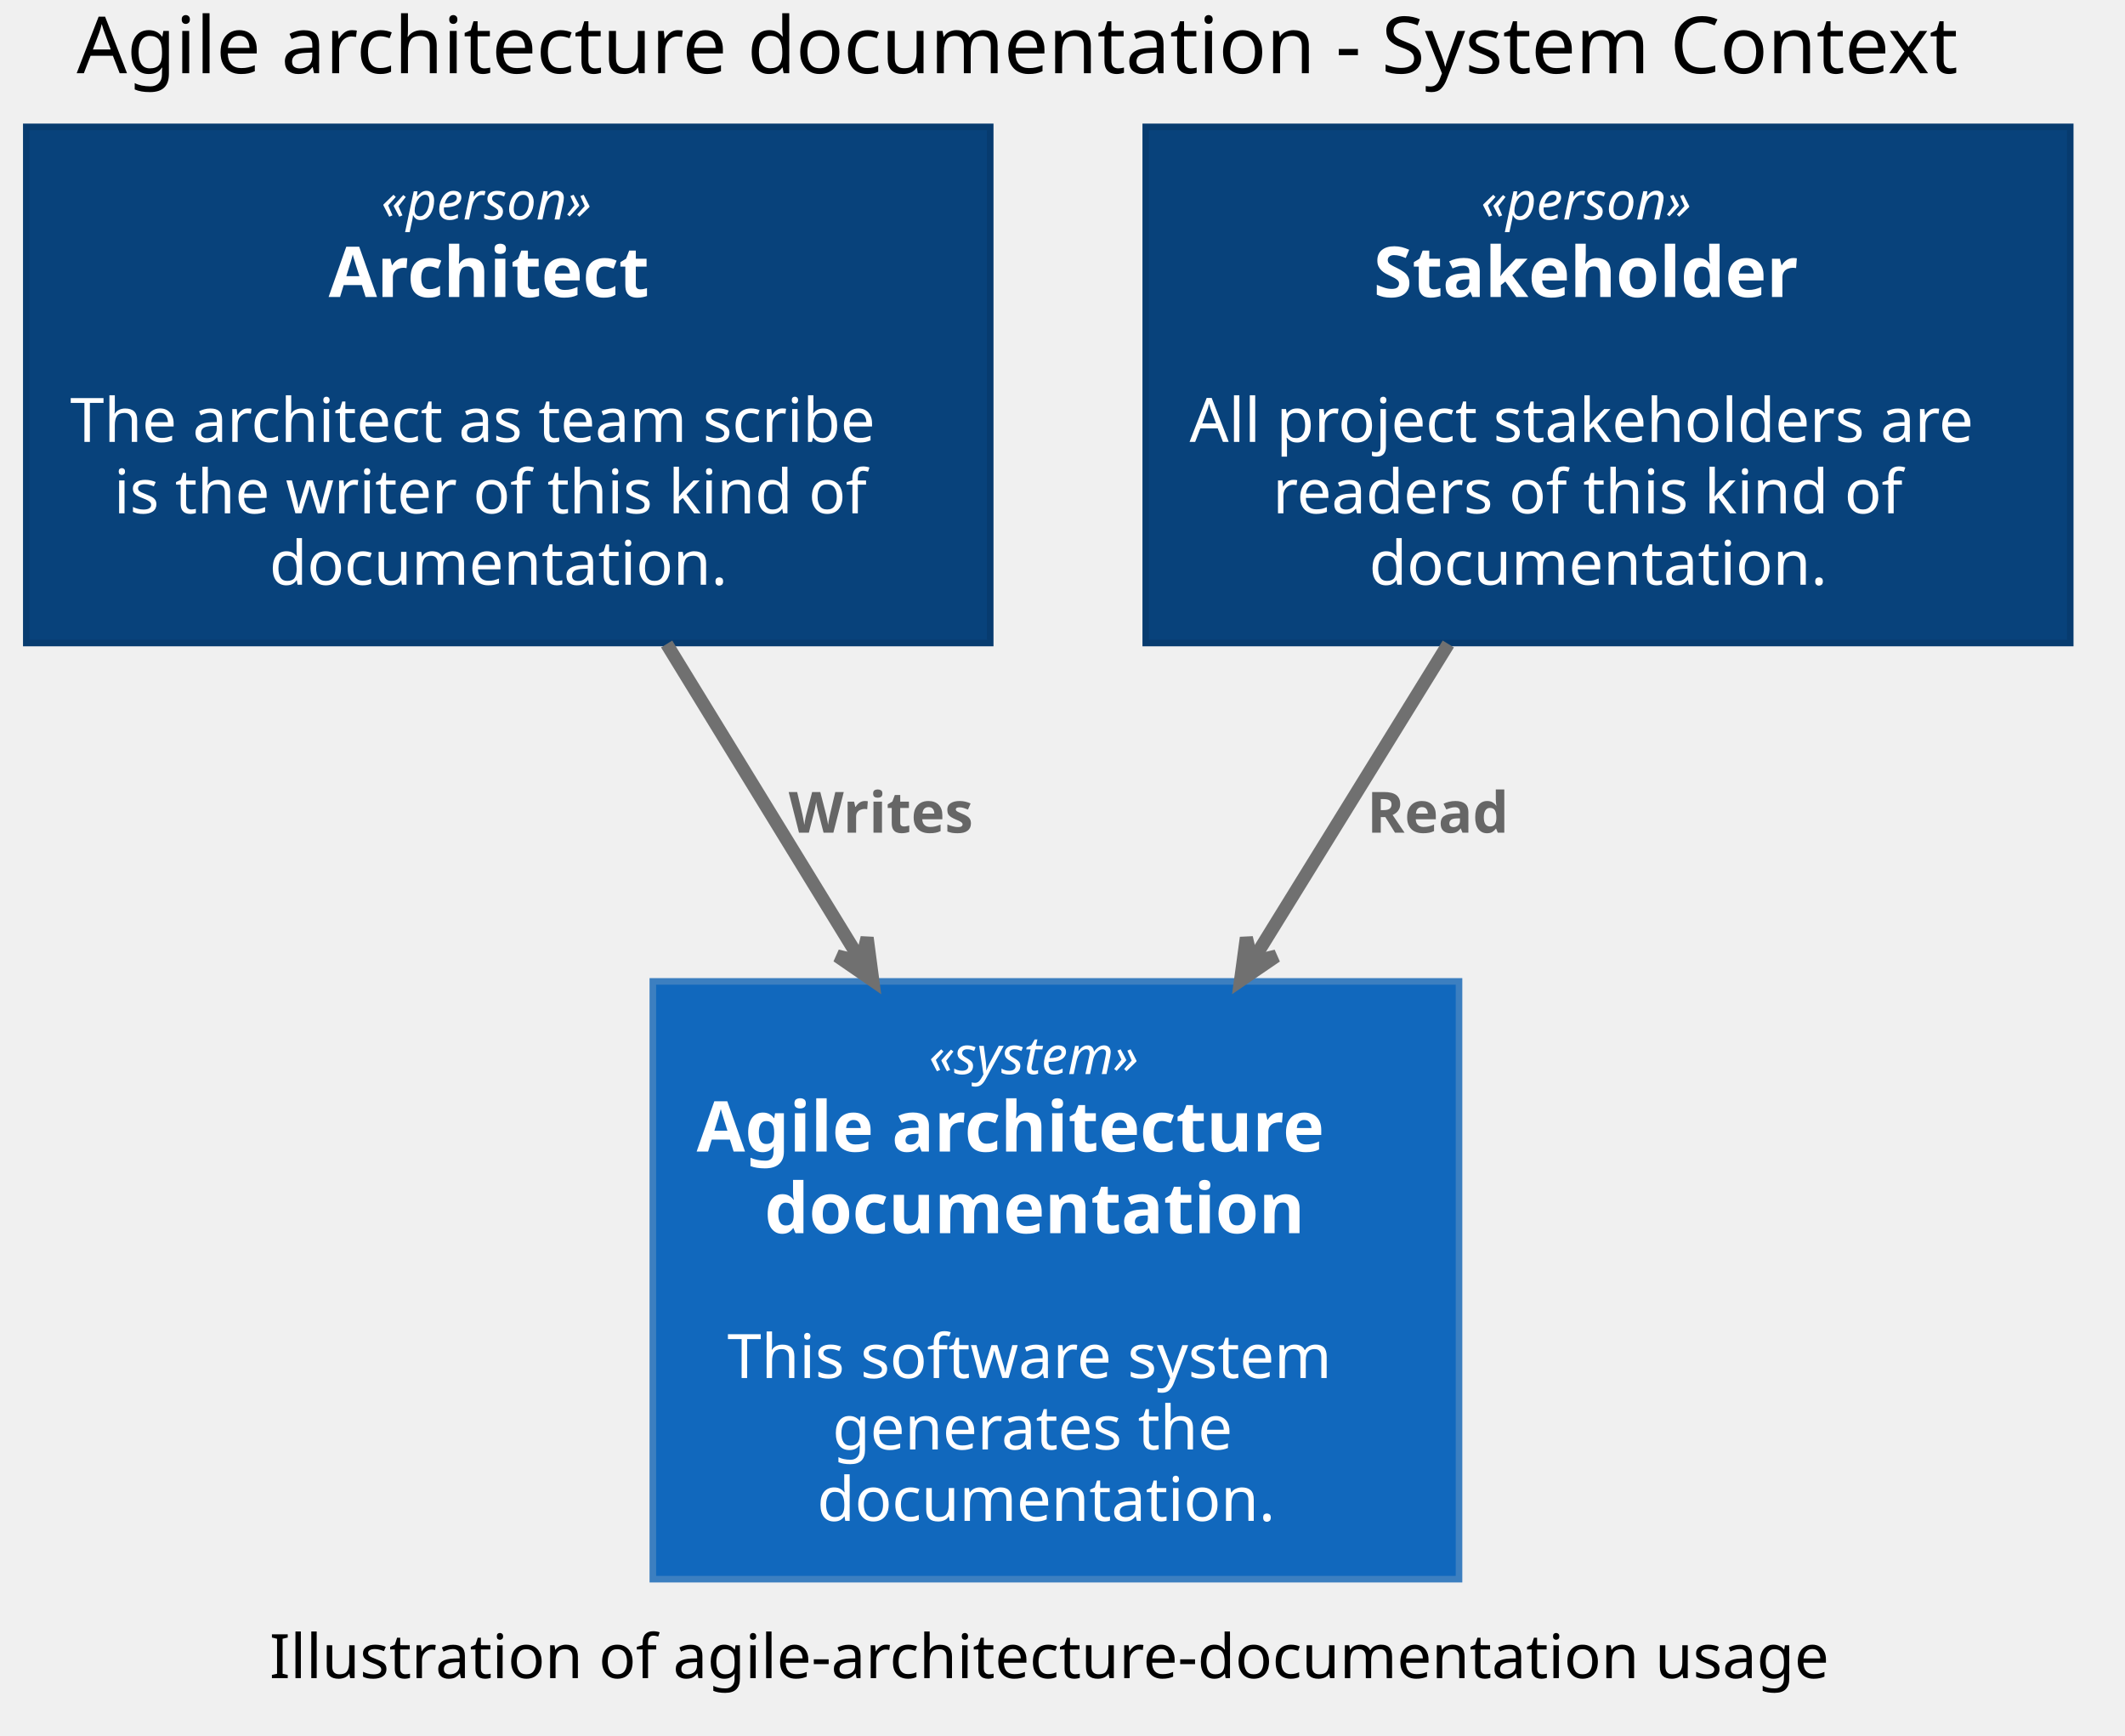
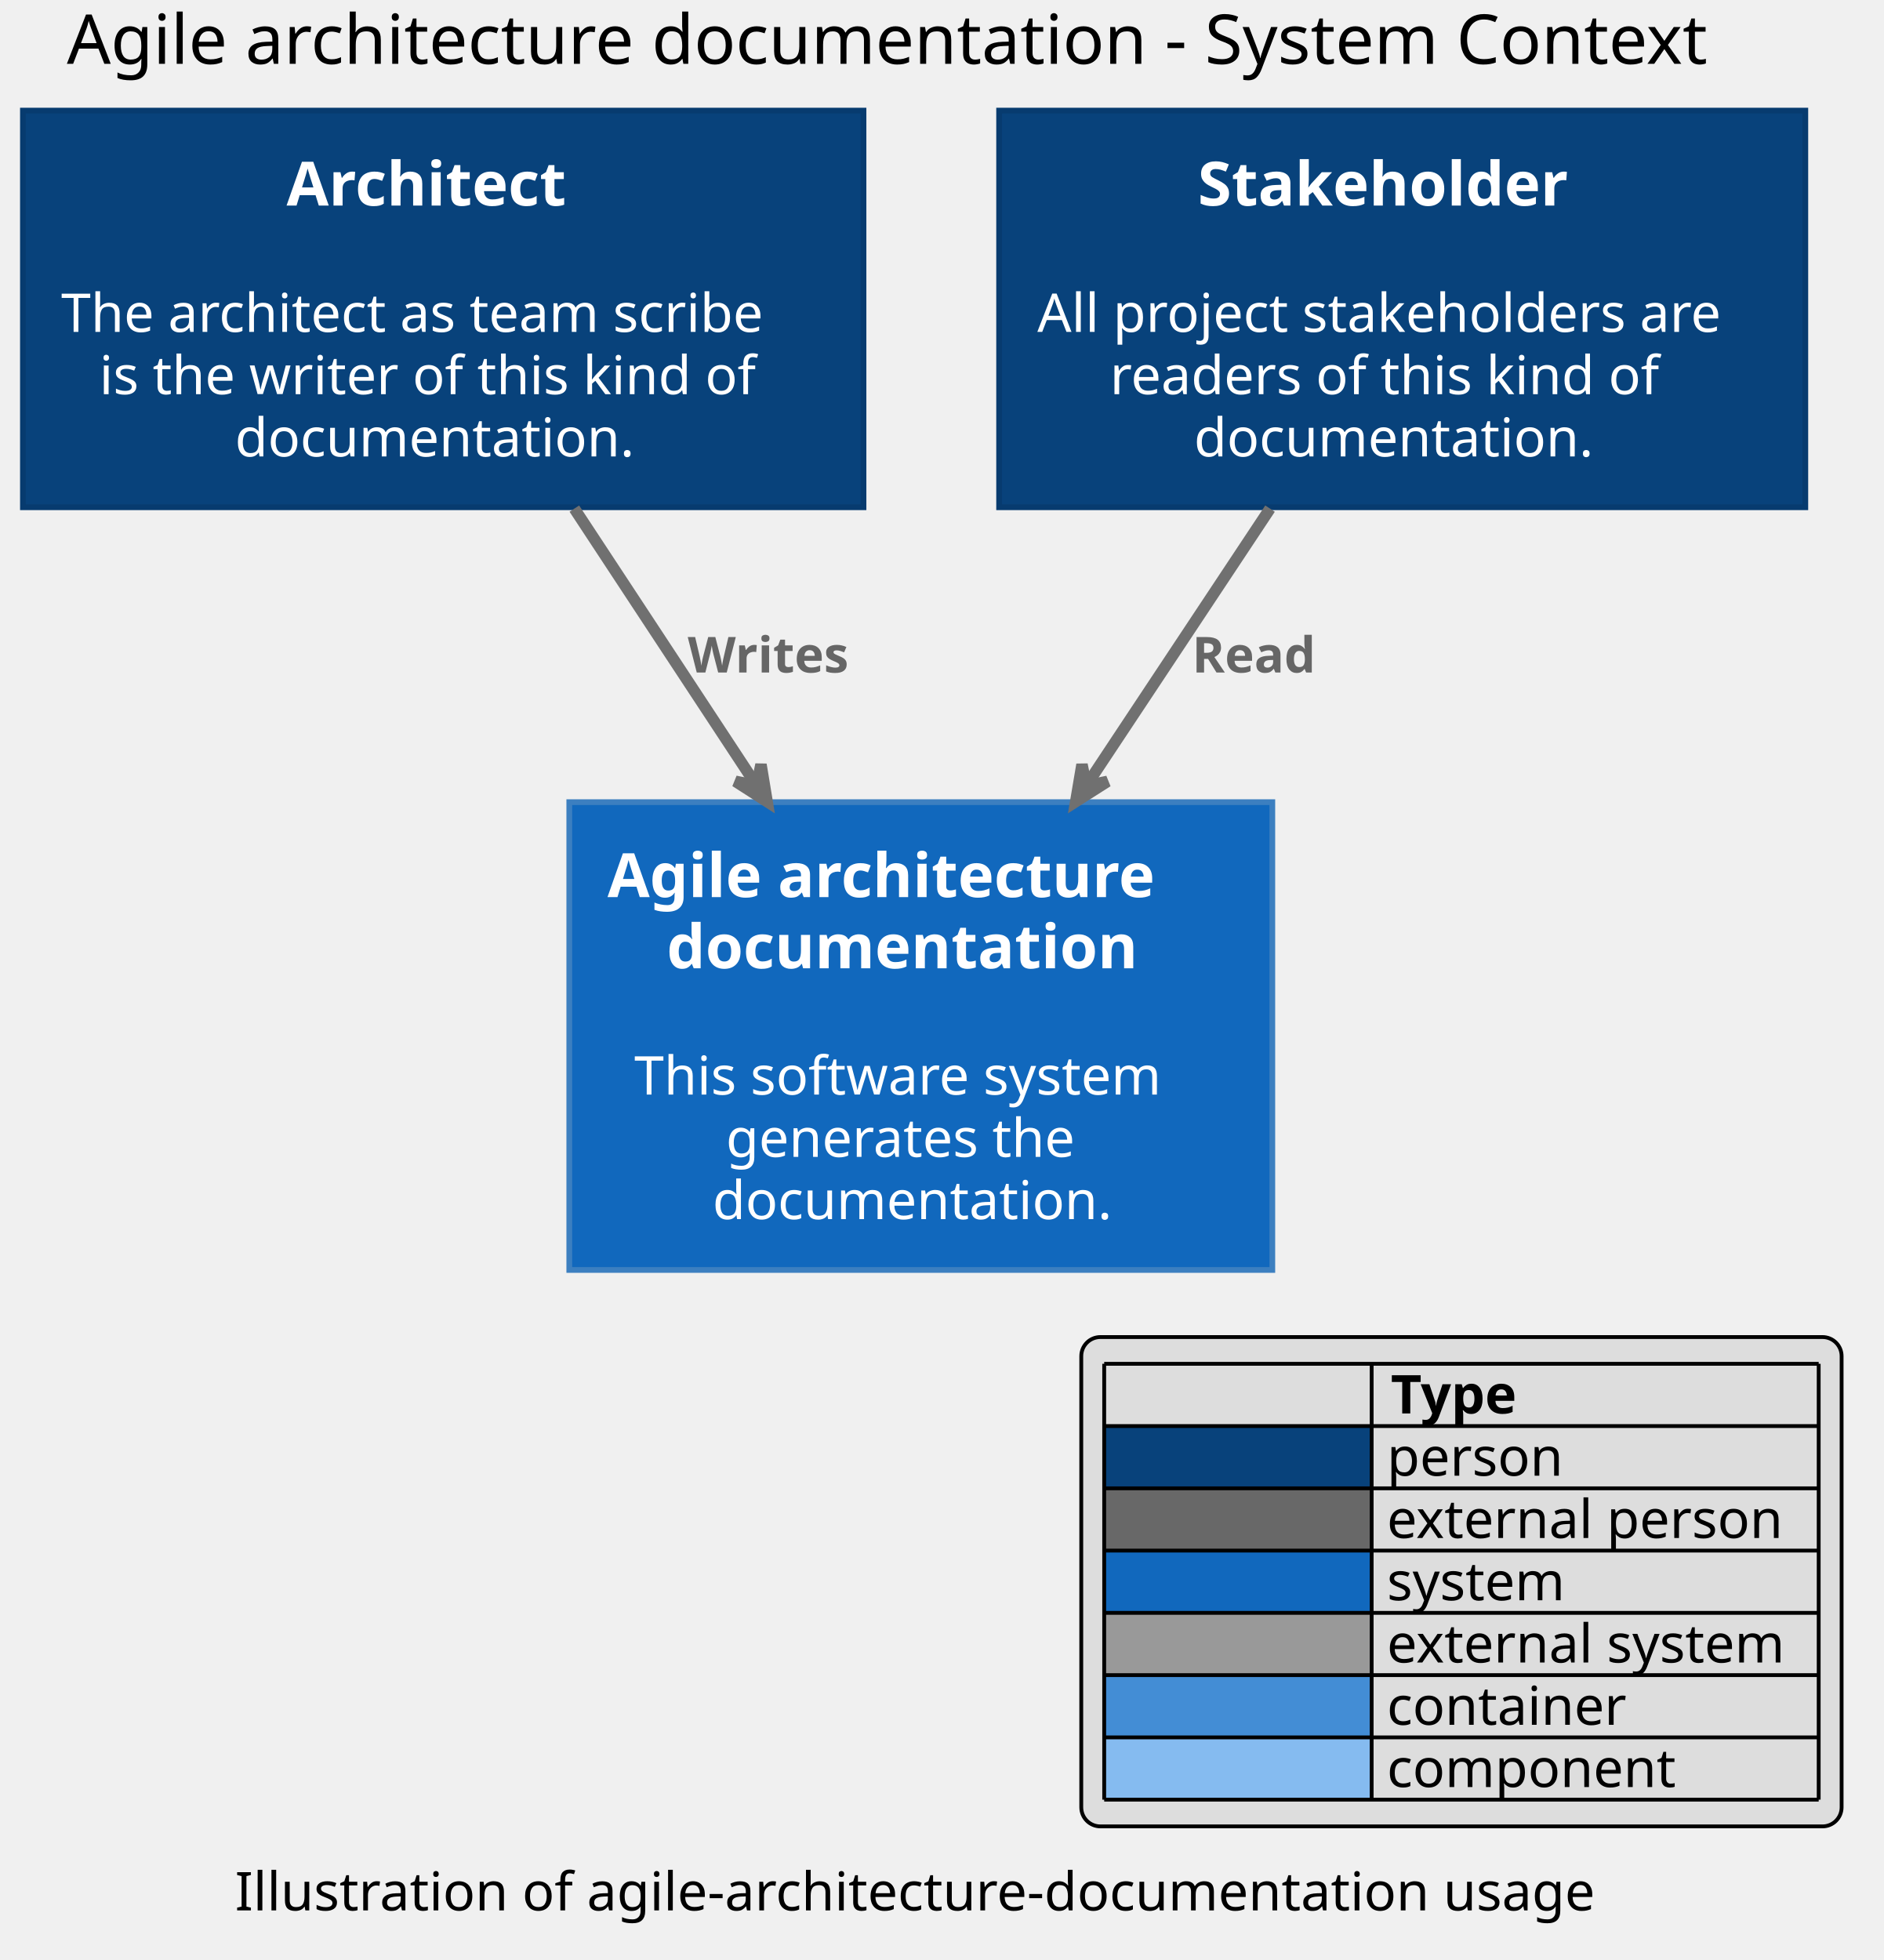
- <svg xmlns="http://www.w3.org/2000/svg" contentScriptType="application/ecmascript" contentStyleType="text/css" height="396px" preserveAspectRatio="none" style="width:485px;height:396px;" version="1.1" viewBox="0 0 485 396" width="485px" zoomAndPan="magnify">
+ <svg xmlns="http://www.w3.org/2000/svg" contentScriptType="application/ecmascript" contentStyleType="text/css" height="513px" preserveAspectRatio="none" style="width:493px;height:513px;" version="1.1" viewBox="0 0 493 513" width="493px" zoomAndPan="magnify">
  <defs>
    <style type="text/css">path:hover { stroke: #ADFF2F !important;}</style>
  </defs>
  <g>
    <text fill="#000000" font-family="sans-serif" font-size="18" lengthAdjust="spacingAndGlyphs" textLength="456" x="17.5" y="16.708">Agile architecture documentation - System Context</text>
-     <rect fill="#08427B" height="117.781" style="stroke: #073B6F; stroke-width: 1.5;" width="220" x="6" y="28.953" />
-     <text fill="#FFFFFF" font-family="sans-serif" font-size="12" font-style="italic" lengthAdjust="spacingAndGlyphs" textLength="58" x="87" y="50.092">«person»</text>
-     <text fill="#FFFFFF" font-family="sans-serif" font-size="16" font-weight="bold" lengthAdjust="spacingAndGlyphs" textLength="82" x="75" y="67.773">Architect</text>
-     <text fill="#FFFFFF" font-family="sans-serif" font-size="14" lengthAdjust="spacingAndGlyphs" textLength="0" x="118" y="84.542" />
-     <text fill="#FFFFFF" font-family="sans-serif" font-size="14" lengthAdjust="spacingAndGlyphs" textLength="196" x="16" y="100.839">The architect as team scribe</text>
-     <text fill="#FFFFFF" font-family="sans-serif" font-size="14" lengthAdjust="spacingAndGlyphs" textLength="176" x="26" y="117.136">is the writer of this kind of</text>
-     <text fill="#FFFFFF" font-family="sans-serif" font-size="14" lengthAdjust="spacingAndGlyphs" textLength="109" x="61.5" y="133.433">documentation.</text>
-     <rect fill="#08427B" height="117.781" style="stroke: #073B6F; stroke-width: 1.5;" width="211" x="261.5" y="28.953" />
-     <text fill="#FFFFFF" font-family="sans-serif" font-size="12" font-style="italic" lengthAdjust="spacingAndGlyphs" textLength="58" x="338" y="50.092">«person»</text>
-     <text fill="#FFFFFF" font-family="sans-serif" font-size="16" font-weight="bold" lengthAdjust="spacingAndGlyphs" textLength="107" x="313.5" y="67.773">Stakeholder</text>
-     <text fill="#FFFFFF" font-family="sans-serif" font-size="14" lengthAdjust="spacingAndGlyphs" textLength="0" x="369" y="84.542" />
-     <text fill="#FFFFFF" font-family="sans-serif" font-size="14" lengthAdjust="spacingAndGlyphs" textLength="187" x="271.5" y="100.839">All project stakeholders are</text>
-     <text fill="#FFFFFF" font-family="sans-serif" font-size="14" lengthAdjust="spacingAndGlyphs" textLength="149" x="290.5" y="117.136">readers of this kind of</text>
-     <text fill="#FFFFFF" font-family="sans-serif" font-size="14" lengthAdjust="spacingAndGlyphs" textLength="109" x="312.5" y="133.433">documentation.</text>
-     <rect fill="#1168BD" height="136.406" style="stroke: #3C7FC0; stroke-width: 1.5;" width="184" x="149" y="223.953" />
-     <text fill="#FFFFFF" font-family="sans-serif" font-size="12" font-style="italic" lengthAdjust="spacingAndGlyphs" textLength="58" x="212" y="245.092">«system»</text>
-     <text fill="#FFFFFF" font-family="sans-serif" font-size="16" font-weight="bold" lengthAdjust="spacingAndGlyphs" textLength="158" x="159" y="262.773">Agile architecture</text>
-     <text fill="#FFFFFF" font-family="sans-serif" font-size="16" font-weight="bold" lengthAdjust="spacingAndGlyphs" textLength="133" x="174.5" y="281.398">documentation</text>
-     <text fill="#FFFFFF" font-family="sans-serif" font-size="14" lengthAdjust="spacingAndGlyphs" textLength="0" x="243" y="298.167" />
-     <text fill="#FFFFFF" font-family="sans-serif" font-size="14" lengthAdjust="spacingAndGlyphs" textLength="146" x="166" y="314.464">This software system</text>
-     <text fill="#FFFFFF" font-family="sans-serif" font-size="14" lengthAdjust="spacingAndGlyphs" textLength="98" x="190" y="330.761">generates the</text>
-     <text fill="#FFFFFF" font-family="sans-serif" font-size="14" lengthAdjust="spacingAndGlyphs" textLength="109" x="186.5" y="347.058">documentation.</text>
-     <path d="M152.155,146.958 C166.002,169.557 181.962,195.603 196.5,219.33 " fill="none" id="1-&gt;3" style="stroke: #707070; stroke-width: 3.0;" />
-     <polygon fill="#707070" points="199.198,223.732,197.906,213.968,196.585,219.468,191.085,218.148,199.198,223.732" style="stroke: #707070; stroke-width: 3.0;" />
-     <text fill="#666666" font-family="sans-serif" font-size="13" font-weight="bold" lengthAdjust="spacingAndGlyphs" textLength="47" x="180" y="190.02">Writes</text>
-     <path d="M330.556,146.958 C316.598,169.557 300.511,195.603 285.856,219.33 " fill="none" id="2-&gt;3" style="stroke: #707070; stroke-width: 3.0;" />
-     <polygon fill="#707070" points="283.137,223.732,291.269,218.177,285.764,219.478,284.463,213.972,283.137,223.732" style="stroke: #707070; stroke-width: 3.0;" />
-     <text fill="#666666" font-family="sans-serif" font-size="13" font-weight="bold" lengthAdjust="spacingAndGlyphs" textLength="38" x="312" y="190.02">Read</text>
-     <text fill="#000000" font-family="sans-serif" font-size="14" lengthAdjust="spacingAndGlyphs" textLength="368" x="61.5" y="382.948">Illustration of agile-architecture-documentation usage</text>
+     <rect fill="#08427B" height="103.812" style="stroke: #073B6F; stroke-width: 1.5;" width="220" x="6" y="28.953" />
+     <text fill="#FFFFFF" font-family="sans-serif" font-size="16" font-weight="bold" lengthAdjust="spacingAndGlyphs" textLength="82" x="75" y="53.805">Architect</text>
+     <text fill="#FFFFFF" font-family="sans-serif" font-size="14" lengthAdjust="spacingAndGlyphs" textLength="0" x="118" y="70.573" />
+     <text fill="#FFFFFF" font-family="sans-serif" font-size="14" lengthAdjust="spacingAndGlyphs" textLength="196" x="16" y="86.87">The architect as team scribe</text>
+     <text fill="#FFFFFF" font-family="sans-serif" font-size="14" lengthAdjust="spacingAndGlyphs" textLength="176" x="26" y="103.167">is the writer of this kind of</text>
+     <text fill="#FFFFFF" font-family="sans-serif" font-size="14" lengthAdjust="spacingAndGlyphs" textLength="109" x="61.5" y="119.464">documentation.</text>
+     <rect fill="#08427B" height="103.812" style="stroke: #073B6F; stroke-width: 1.5;" width="211" x="261.5" y="28.953" />
+     <text fill="#FFFFFF" font-family="sans-serif" font-size="16" font-weight="bold" lengthAdjust="spacingAndGlyphs" textLength="107" x="313.5" y="53.805">Stakeholder</text>
+     <text fill="#FFFFFF" font-family="sans-serif" font-size="14" lengthAdjust="spacingAndGlyphs" textLength="0" x="369" y="70.573" />
+     <text fill="#FFFFFF" font-family="sans-serif" font-size="14" lengthAdjust="spacingAndGlyphs" textLength="187" x="271.5" y="86.87">All project stakeholders are</text>
+     <text fill="#FFFFFF" font-family="sans-serif" font-size="14" lengthAdjust="spacingAndGlyphs" textLength="149" x="290.5" y="103.167">readers of this kind of</text>
+     <text fill="#FFFFFF" font-family="sans-serif" font-size="14" lengthAdjust="spacingAndGlyphs" textLength="109" x="312.5" y="119.464">documentation.</text>
+     <rect fill="#1168BD" height="122.438" style="stroke: #3C7FC0; stroke-width: 1.5;" width="184" x="149" y="209.953" />
+     <text fill="#FFFFFF" font-family="sans-serif" font-size="16" font-weight="bold" lengthAdjust="spacingAndGlyphs" textLength="158" x="159" y="234.805">Agile architecture</text>
+     <text fill="#FFFFFF" font-family="sans-serif" font-size="16" font-weight="bold" lengthAdjust="spacingAndGlyphs" textLength="133" x="174.5" y="253.43">documentation</text>
+     <text fill="#FFFFFF" font-family="sans-serif" font-size="14" lengthAdjust="spacingAndGlyphs" textLength="0" x="243" y="270.198" />
+     <text fill="#FFFFFF" font-family="sans-serif" font-size="14" lengthAdjust="spacingAndGlyphs" textLength="146" x="166" y="286.495">This software system</text>
+     <text fill="#FFFFFF" font-family="sans-serif" font-size="14" lengthAdjust="spacingAndGlyphs" textLength="98" x="190" y="302.792">generates the</text>
+     <text fill="#FFFFFF" font-family="sans-serif" font-size="14" lengthAdjust="spacingAndGlyphs" textLength="109" x="186.5" y="319.089">documentation.</text>
+     <path d="M150.322,133.123 C165.019,155.462 182.345,181.797 197.893,205.431 " fill="none" id="1-&gt;3" style="stroke: #707070; stroke-width: 3.0;" />
+     <polygon fill="#707070" points="200.775,209.81,199.17,200.093,198.026,205.633,192.486,204.49,200.775,209.81" style="stroke: #707070; stroke-width: 3.0;" />
+     <text fill="#666666" font-family="sans-serif" font-size="13" font-weight="bold" lengthAdjust="spacingAndGlyphs" textLength="47" x="180" y="176.02">Writes</text>
+     <path d="M332.403,133.123 C317.589,155.462 300.125,181.797 284.452,205.431 " fill="none" id="2-&gt;3" style="stroke: #707070; stroke-width: 3.0;" />
+     <polygon fill="#707070" points="281.547,209.81,289.855,204.521,284.311,205.644,283.188,200.099,281.547,209.81" style="stroke: #707070; stroke-width: 3.0;" />
+     <text fill="#666666" font-family="sans-serif" font-size="13" font-weight="bold" lengthAdjust="spacingAndGlyphs" textLength="38" x="312" y="176.02">Read</text>
+     <rect fill="#DDDDDD" height="128.078" rx="5" ry="5" style="stroke: #000000; stroke-width: 1.0;" width="199" x="283" y="349.953" />
+     <text fill="#000000" font-family="sans-serif" font-size="14" font-weight="bold" lengthAdjust="spacingAndGlyphs" textLength="0" x="359" y="369.948" />
+     <text fill="#000000" font-family="sans-serif" font-size="14" font-weight="bold" lengthAdjust="spacingAndGlyphs" textLength="39" x="364" y="369.948">Type</text>
+     <rect fill="#08427B" height="16.297" style="stroke: none; stroke-width: 1.0;" width="70" x="289" y="373.25" />
+     <text fill="#000000" font-family="sans-serif" font-size="14" lengthAdjust="spacingAndGlyphs" textLength="0" x="313" y="386.245" />
+     <text fill="#000000" font-family="sans-serif" font-size="14" lengthAdjust="spacingAndGlyphs" textLength="49" x="363" y="386.245">person</text>
+     <rect fill="#686868" height="16.297" style="stroke: none; stroke-width: 1.0;" width="70" x="289" y="389.547" />
+     <text fill="#000000" font-family="sans-serif" font-size="14" lengthAdjust="spacingAndGlyphs" textLength="0" x="313" y="402.542" />
+     <text fill="#000000" font-family="sans-serif" font-size="14" lengthAdjust="spacingAndGlyphs" textLength="108" x="363" y="402.542">external person</text>
+     <rect fill="#1168BD" height="16.297" style="stroke: none; stroke-width: 1.0;" width="70" x="289" y="405.844" />
+     <text fill="#000000" font-family="sans-serif" font-size="14" lengthAdjust="spacingAndGlyphs" textLength="0" x="301" y="418.839" />
+     <text fill="#000000" font-family="sans-serif" font-size="14" lengthAdjust="spacingAndGlyphs" textLength="50" x="363" y="418.839">system</text>
+     <rect fill="#999999" height="16.297" style="stroke: none; stroke-width: 1.0;" width="70" x="289" y="422.141" />
+     <text fill="#000000" font-family="sans-serif" font-size="14" lengthAdjust="spacingAndGlyphs" textLength="0" x="313" y="435.136" />
+     <text fill="#000000" font-family="sans-serif" font-size="14" lengthAdjust="spacingAndGlyphs" textLength="109" x="363" y="435.136">external system</text>
+     <rect fill="#438DD5" height="16.297" style="stroke: none; stroke-width: 1.0;" width="70" x="289" y="438.438" />
+     <text fill="#000000" font-family="sans-serif" font-size="14" lengthAdjust="spacingAndGlyphs" textLength="0" x="301" y="451.433" />
+     <text fill="#000000" font-family="sans-serif" font-size="14" lengthAdjust="spacingAndGlyphs" textLength="65" x="363" y="451.433">container</text>
+     <rect fill="#85BBF0" height="16.297" style="stroke: none; stroke-width: 1.0;" width="70" x="289" y="454.734" />
+     <text fill="#000000" font-family="sans-serif" font-size="14" lengthAdjust="spacingAndGlyphs" textLength="0" x="301" y="467.729" />
+     <text fill="#000000" font-family="sans-serif" font-size="14" lengthAdjust="spacingAndGlyphs" textLength="80" x="363" y="467.729">component</text>
+     <line style="stroke: #000000; stroke-width: 1.0;" x1="289" x2="476" y1="356.953" y2="356.953" />
+     <line style="stroke: #000000; stroke-width: 1.0;" x1="289" x2="476" y1="373.25" y2="373.25" />
+     <line style="stroke: #000000; stroke-width: 1.0;" x1="289" x2="476" y1="389.547" y2="389.547" />
+     <line style="stroke: #000000; stroke-width: 1.0;" x1="289" x2="476" y1="405.844" y2="405.844" />
+     <line style="stroke: #000000; stroke-width: 1.0;" x1="289" x2="476" y1="422.141" y2="422.141" />
+     <line style="stroke: #000000; stroke-width: 1.0;" x1="289" x2="476" y1="438.438" y2="438.438" />
+     <line style="stroke: #000000; stroke-width: 1.0;" x1="289" x2="476" y1="454.734" y2="454.734" />
+     <line style="stroke: #000000; stroke-width: 1.0;" x1="289" x2="476" y1="471.031" y2="471.031" />
+     <line style="stroke: #000000; stroke-width: 1.0;" x1="289" x2="289" y1="356.953" y2="471.031" />
+     <line style="stroke: #000000; stroke-width: 1.0;" x1="359" x2="359" y1="356.953" y2="471.031" />
+     <line style="stroke: #000000; stroke-width: 1.0;" x1="476" x2="476" y1="356.953" y2="471.031" />
+     <text fill="#000000" font-family="sans-serif" font-size="14" lengthAdjust="spacingAndGlyphs" textLength="368" x="61.5" y="500.026">Illustration of agile-architecture-documentation usage</text>
  </g>
</svg>
